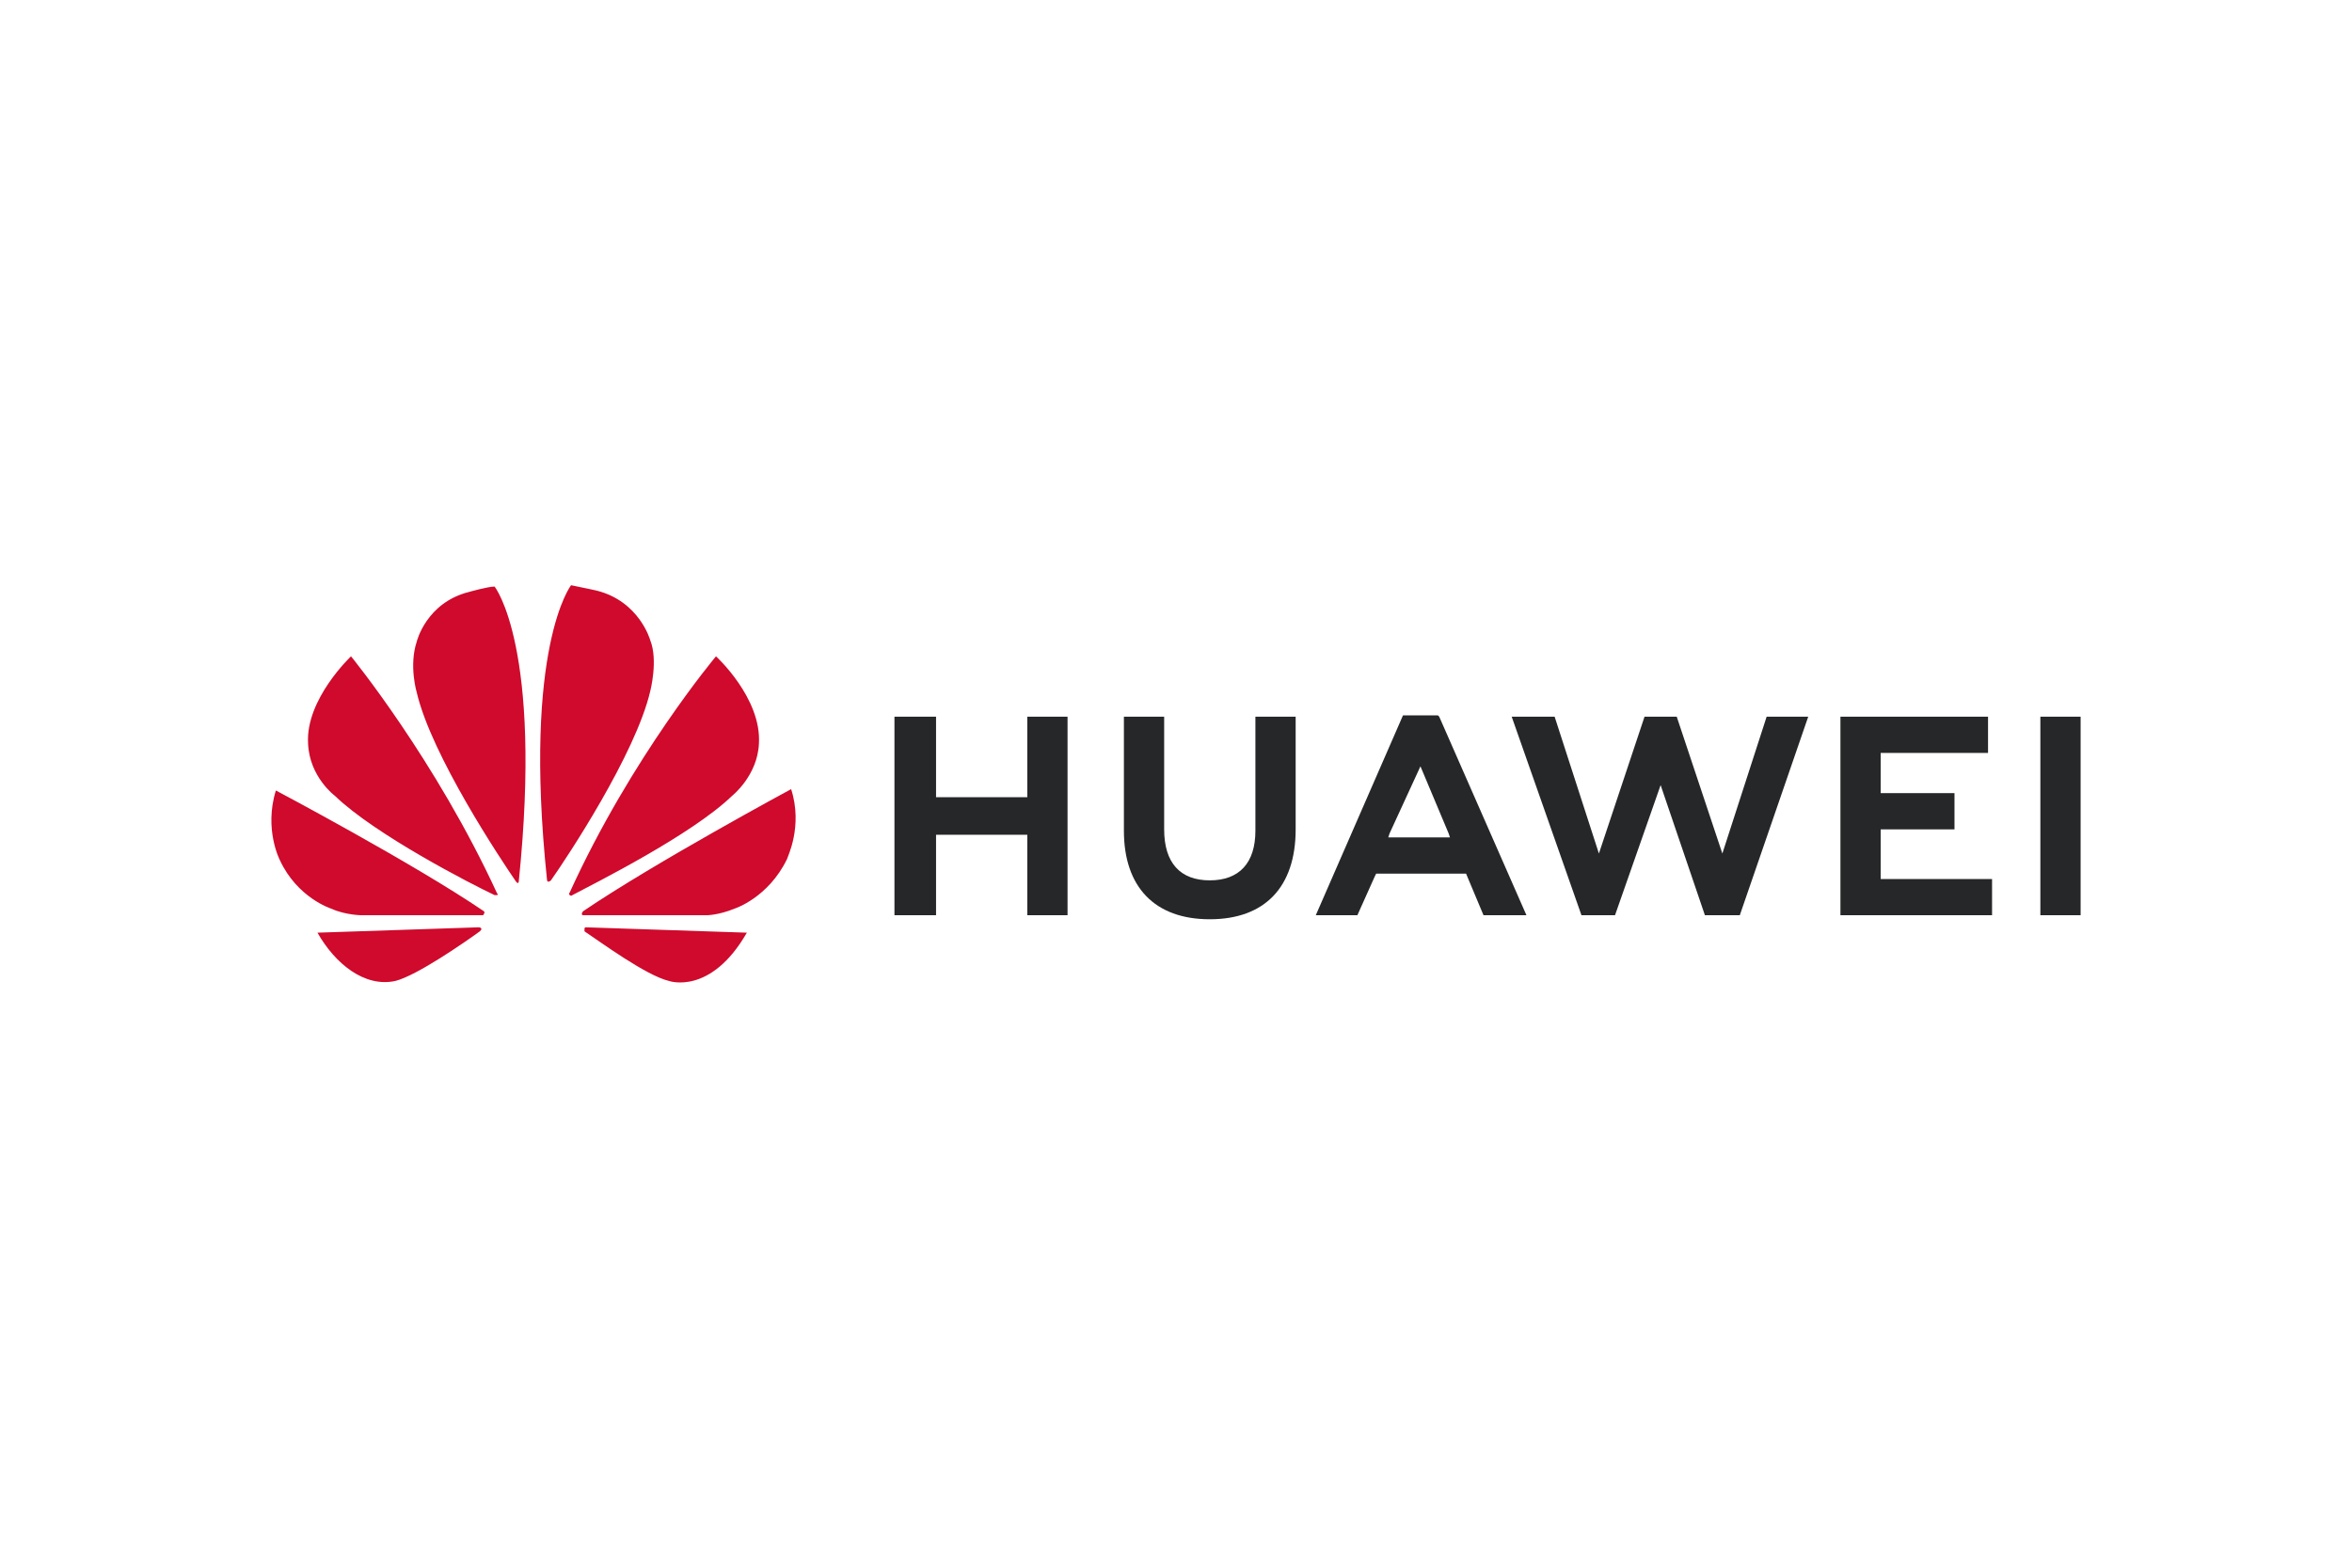
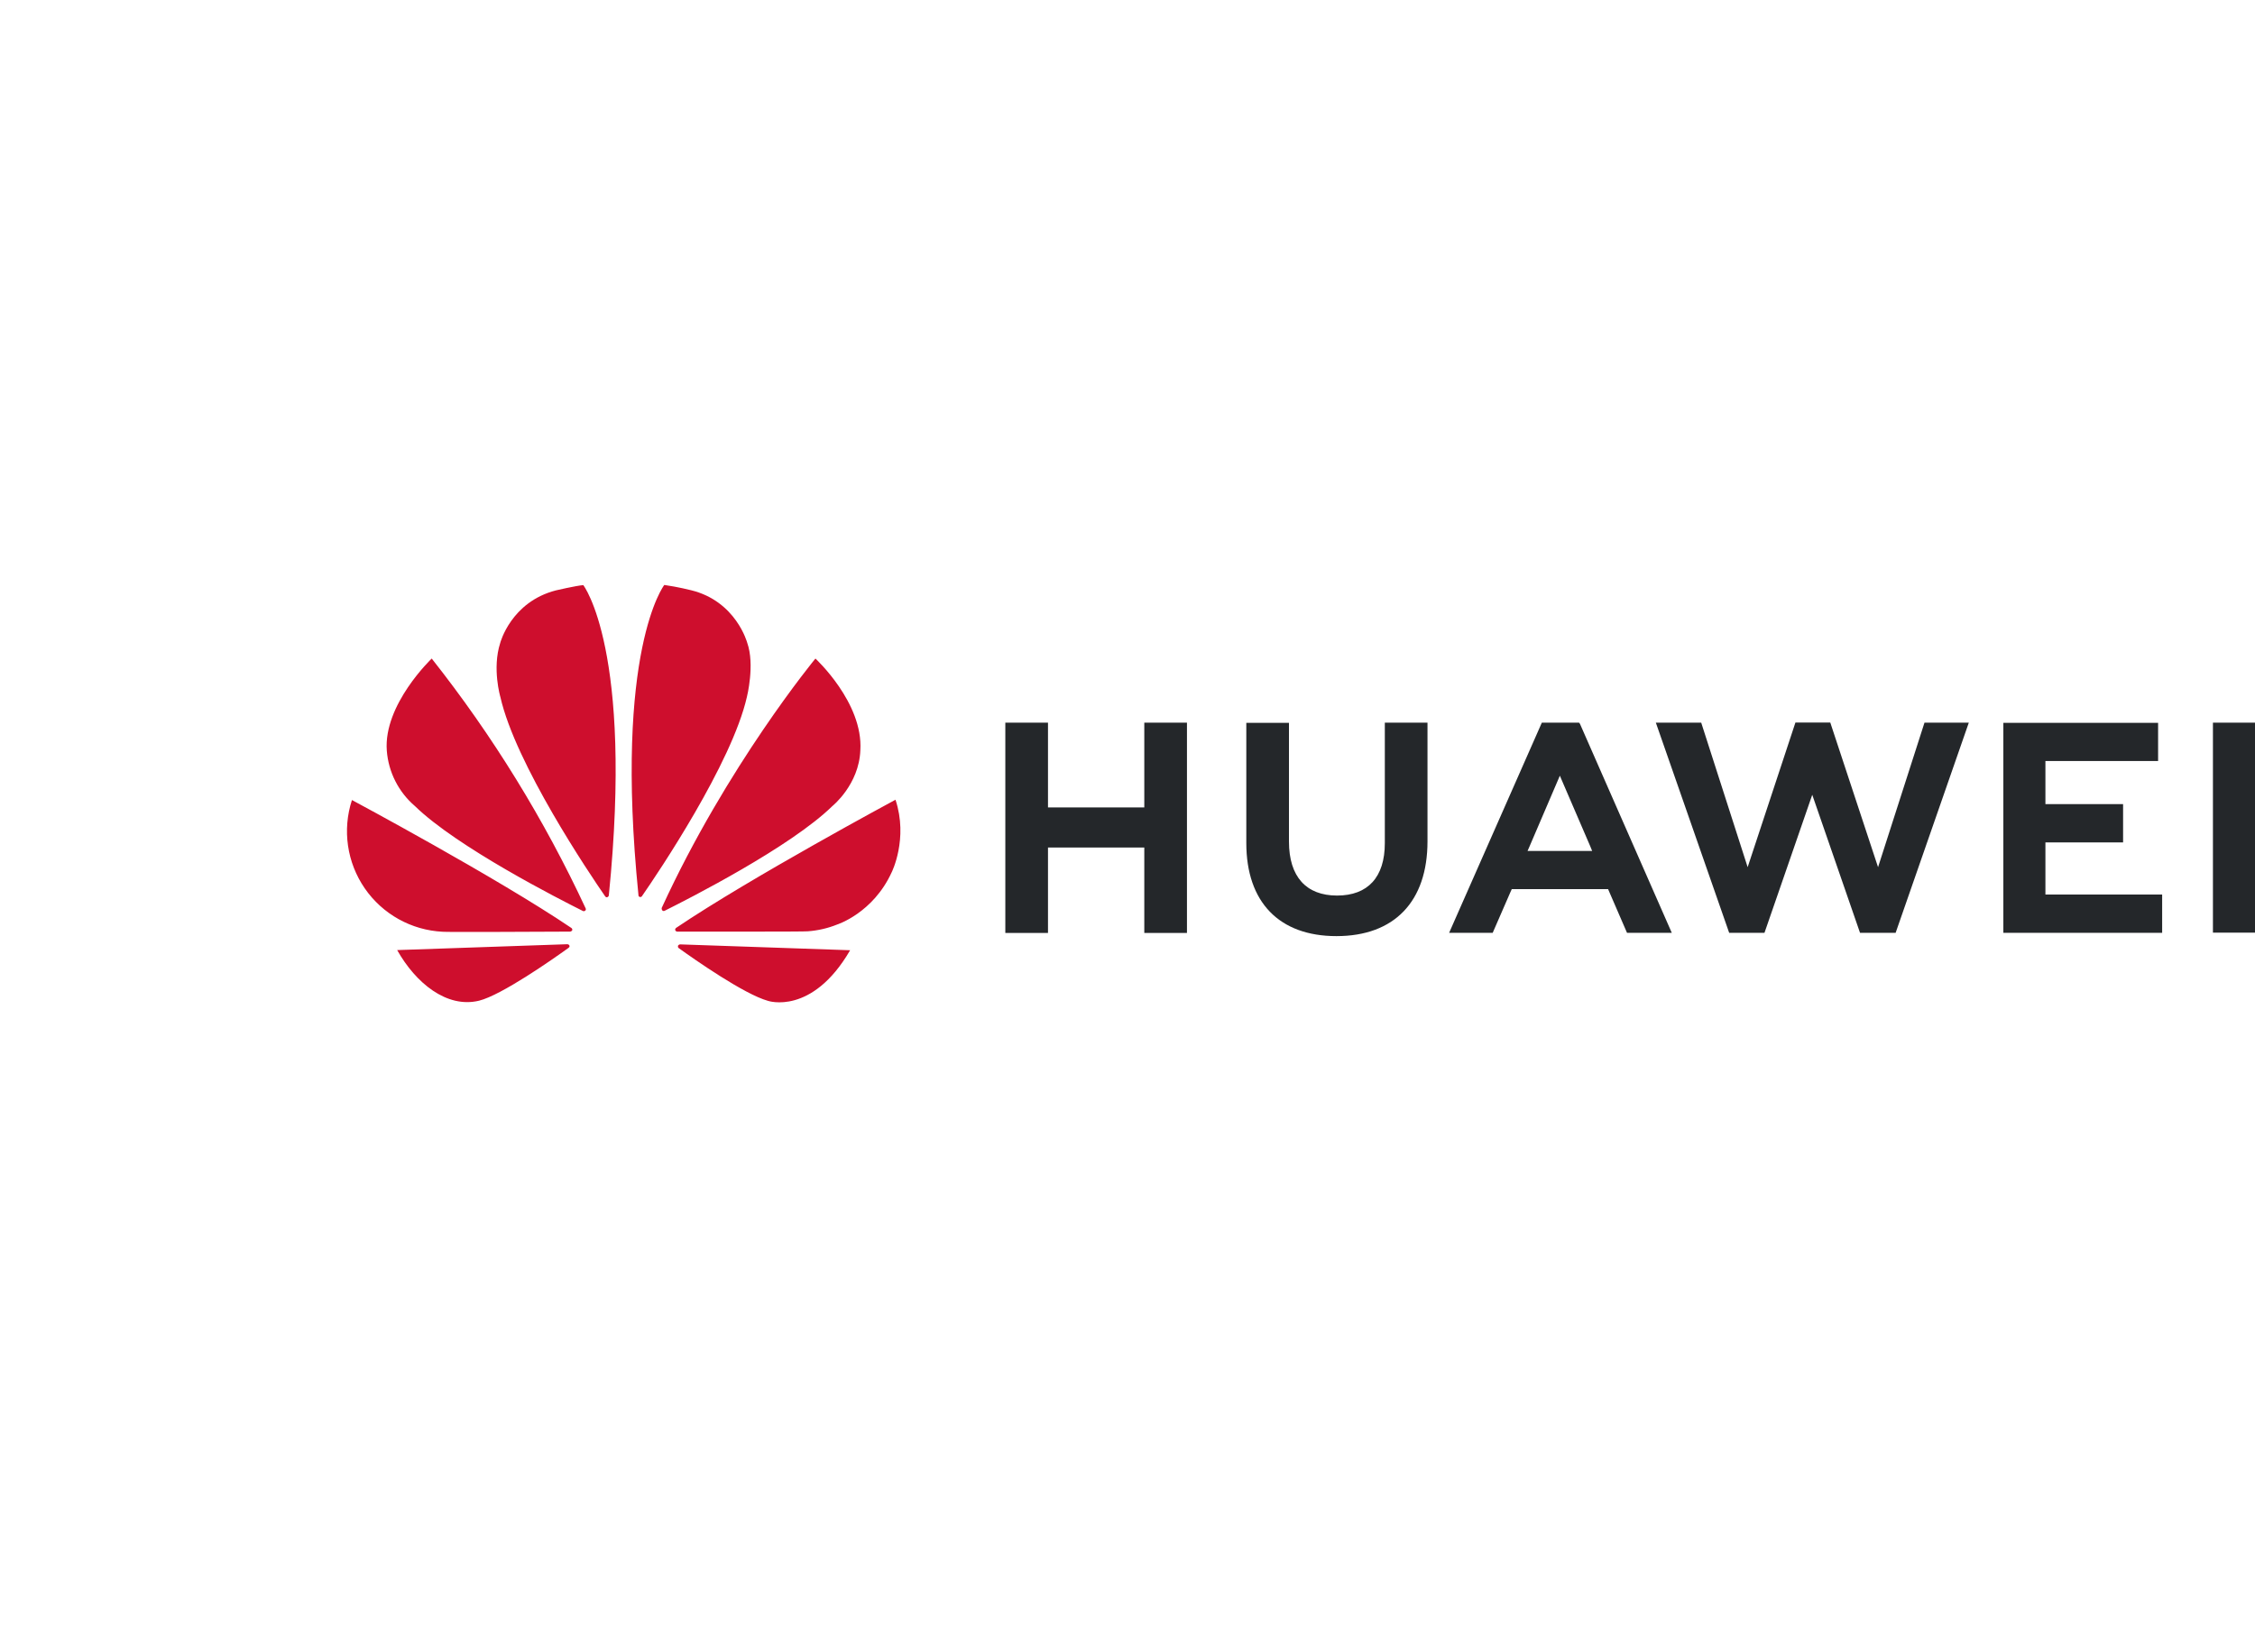
- <svg xmlns="http://www.w3.org/2000/svg" height="800" width="1200" viewBox="-20.225 -7.403 175.285 44.418">
-   <g fill="none">
-     <path fill="#262729" d="M49.535 9.8h-3.1v14.8h3.1v-6h6.8v6h3V9.8h-3v6h-6.8zm23.8 8.5c0 2.4-1.2 3.7-3.4 3.7s-3.4-1.3-3.4-3.8V9.8h-3v8.5c0 4.2 2.3 6.6 6.4 6.6 4.1 0 6.4-2.4 6.4-6.7V9.8h-3zm29-8.5l-3.4 10.2-3.3-10.2h-3.2l5.2 14.8h2.5l3.4-9.7 3.3 9.7h2.6l5.1-14.8h-3.1l-3.3 10.2-3.4-10.2zm23.1 5.7h-5.5v-3h8V9.8h-11v14.8h11.3v-2.7h-8.3v-3.7h5.5zm6.4-5.7h3v14.8h-3zm-42.8 11.7l1.3 3.1h3.2l-6.5-14.8-.1-.1h-2.6l-6.5 14.9h3.1l1.3-2.9.1-.2zm-3.4-8l2.1 5 .1.3h-4.6l.1-.3z" />
-     <path d="M16.835 23.1s.1-.1 0-.1c-4.6-10-10.9-17.7-10.9-17.7s-3.4 3.2-3.2 6.5c.1 2.5 2 3.9 2 3.9 3 2.9 10.2 6.6 11.9 7.4h.2m-1.2 2.5c0-.1-.2-.1-.2-.1l-12 .4c1.3 2.3 3.5 4.1 5.8 3.6 1.6-.4 5.2-2.9 6.3-3.7.2-.2.1-.2.1-.2m.2-1.1c.1-.1 0-.2 0-.2-5.3-3.6-15.5-9-15.5-9-.9 2.9.3 5.2.3 5.2 1.3 2.8 3.8 3.6 3.8 3.6 1.1.5 2.3.5 2.3.5h9c.1 0 .1-.1.1-.1m.8-24.4c-.5 0-1.9.4-1.9.4-3.2.8-3.9 3.7-3.9 3.7-.6 1.8 0 3.8 0 3.8 1.1 4.7 6.3 12.5 7.4 14.1l.1.1c.1 0 .1-.1.1-.1 1.8-17.5-1.8-22-1.8-22m4 22c.1 0 .2-.1.2-.1 1.2-1.7 6.3-9.4 7.4-14.1 0 0 .6-2.3 0-3.8 0 0-.8-2.9-4-3.7 0 0-.9-.2-1.9-.4 0 0-3.6 4.6-1.8 21.9 0 .2.1.2.1.2m2.8 3.4s-.1 0-.1.1v.2c1.2.8 4.6 3.3 6.3 3.7 0 0 3.1 1.1 5.8-3.6zm15.3-10.3s-10.2 5.5-15.5 9.1c0 0-.1.1-.1.2 0 0 0 .1.1.1h9.2s.9 0 2.1-.5c0 0 2.5-.8 3.9-3.7 0-.1 1.2-2.4.3-5.2m-16.5 7.9s.1.1.2 0c1.7-.9 8.9-4.5 11.9-7.4 0 0 1.9-1.5 2-3.9.2-3.4-3.2-6.5-3.2-6.5s-6.3 7.5-10.9 17.6c0 0-.1.1 0 .2" fill="#CF0A2C" />
-   </g>
+ <svg xmlns="http://www.w3.org/2000/svg" height="1832" viewBox="-225.558 -314.67 1500.958 950.311" width="2500">
+   <path d="m696.2 91.7h28.4v79c0 40.1-22.1 63.1-60.6 63.1-38.1 0-60-22.6-60-62v-80h28.4v79.1c0 23.4 11.5 35.9 32 35.9s31.8-12.2 31.8-34.9zm-160 56.4h-64.2v-56.4h-28.4v140h28.4v-56.9h64.1v56.9h28.4v-140h-28.4v56.4zm711.2-56.4v139.8h28v-139.8zm-111.5 79.7h51.7v-25.5h-51.7v-28.7h75v-25.4h-103v139.8h105.7v-25.5h-77.7zm-111.4 16.5-31.8-96.3h-23.2l-31.8 96.3-30.9-96.2h-30.2l48.8 139.9h23.5l31.8-91.9 31.8 91.9h23.7l48.7-139.9h-29.5zm-198.4-95.4 61.1 139.1h-29.8l-12.6-29.1h-64.1l-.9 2-11.8 27.1h-29l61.7-139.9h24.8zm6.8 81.4-20.2-46.9-20.1 46.9-1.4 3.2h43z" fill="#24272a" />
+   <path d="m164 216.8c.4-.3.5-.9.3-1.4a839.8 839.8 0 0 0 -102.5-166.4s-32.2 30.6-29.9 61.3a54 54 0 0 0 18.7 36.9c28.1 27.4 96.1 62 111.9 69.9.5.2 1.1.1 1.5-.3m-10.5 23.4c-.2-.6-.8-1-1.5-1l-113.2 3.9c12.3 21.9 33 38.9 54.5 33.7 14.9-3.7 48.5-27.2 59.6-35.2.9-.7.6-1.3.6-1.4m1.7-10.1c.6-.9-.4-1.7-.4-1.7-49.7-33.6-146.1-85.2-146.1-85.2a67 67 0 0 0 60.4 87.7c1.7.3 67.3 0 84.9-.1.5-.1.9-.3 1.2-.7m7.5-230c-4.9.4-18.2 3.5-18.2 3.5-30 7.7-37.1 35-37.1 35-5.5 17.1.1 36 .1 36 10 44.4 59.2 117.5 69.8 132.8.7.8 1.3.5 1.3.5.6-.2 1.1-.7 1.1-1.4 16.4-163.2-17-206.4-17-206.4m37.5 207.6c.6.2 1.3 0 1.6-.6 10.9-15.7 59.8-88.4 69.8-132.6 0 0 5.4-21.4.2-36 0 0-7.4-27.7-37.4-35 0 0-8.6-2.2-17.8-3.5 0 0-33.6 43.2-17.2 206.4-.1.6.3 1.1.8 1.3m26.8 31.6a2 2 0 0 0 -1.3.9c-.1.6 0 1.1.4 1.5 10.8 7.8 43.7 30.8 59.5 35.2 0 0 29.3 10 54.7-33.7zm143.5-96.3s-96.2 51.7-146 85.3c-.5.4-.8 1-.6 1.6 0 0 .5.9 1.2.9 17.8 0 85.2.1 87-.2 6.7-.5 13.3-2 19.5-4.5 0 0 24-7.6 36.4-34.9 0 0 11.1-22.2 2.5-48.2m-155.1 73.8c.4.3 1 .4 1.5.1 16.2-8.1 83.7-42.4 111.6-69.7 0 0 17.7-14.2 18.6-37.1 2-31.7-29.9-61.1-29.9-61.1s-59 71.5-102.3 166a2 2 0 0 0 .5 1.8" fill="#ce0e2d" />
</svg>
